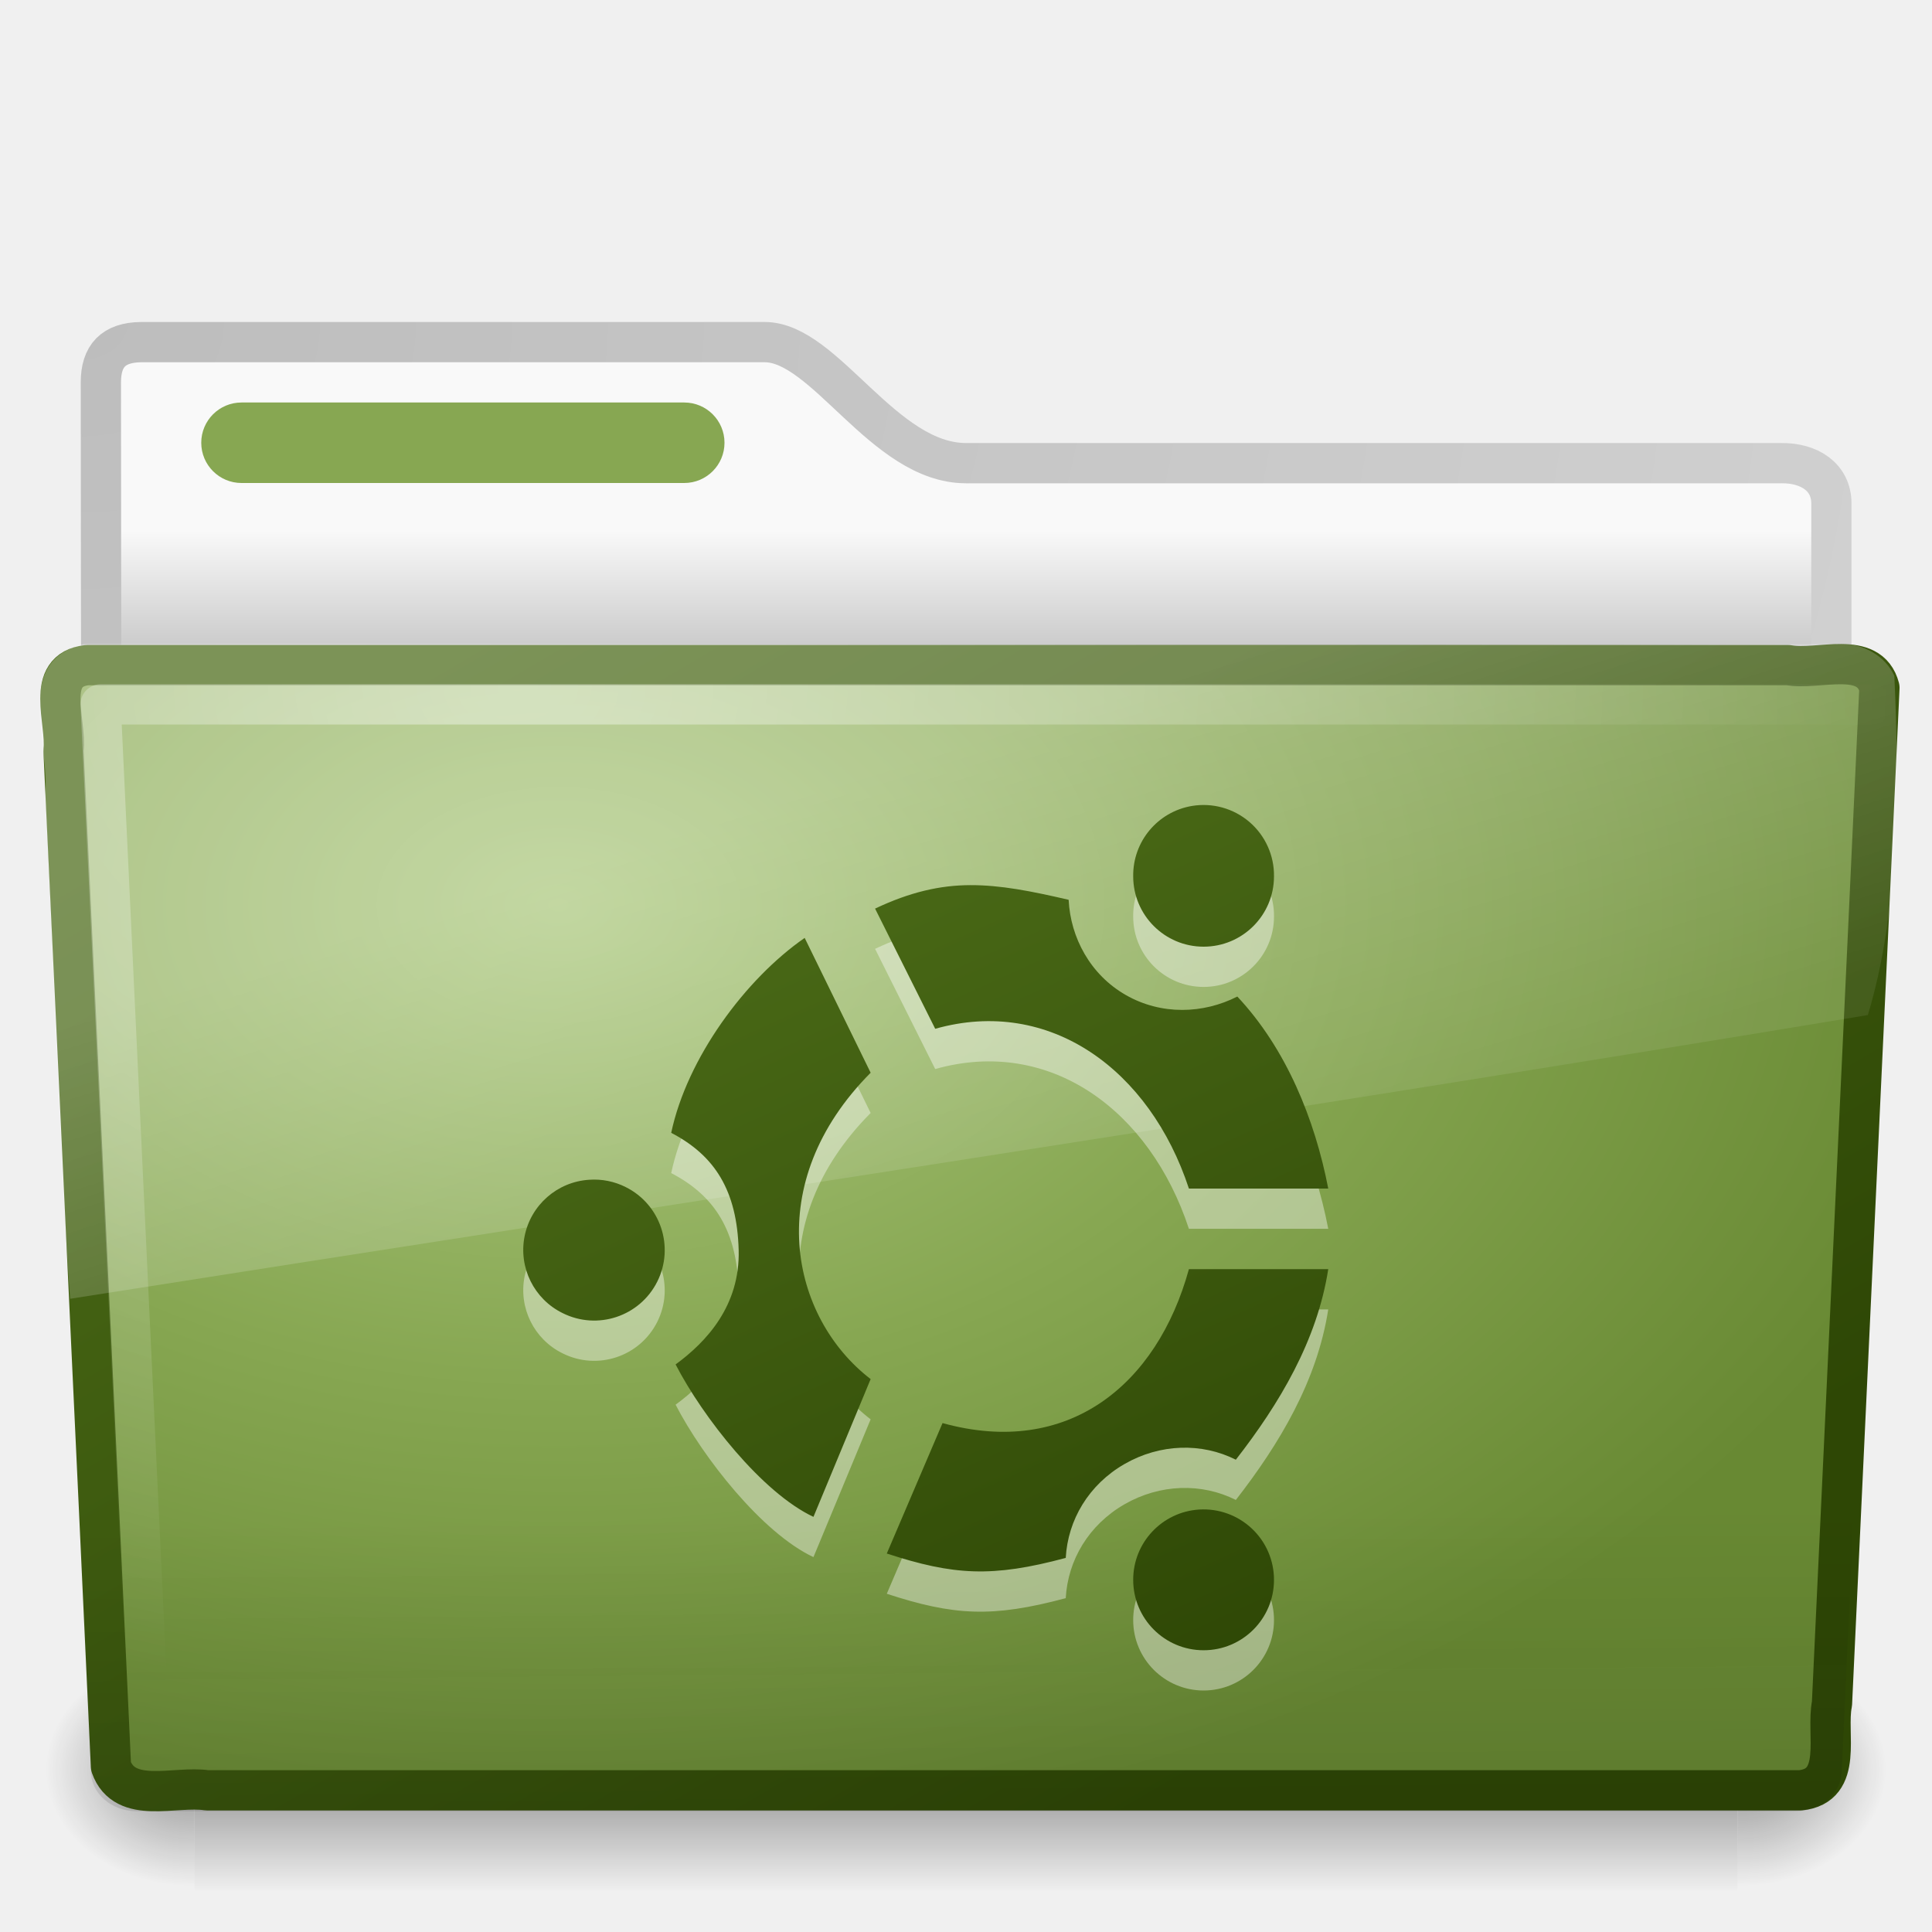
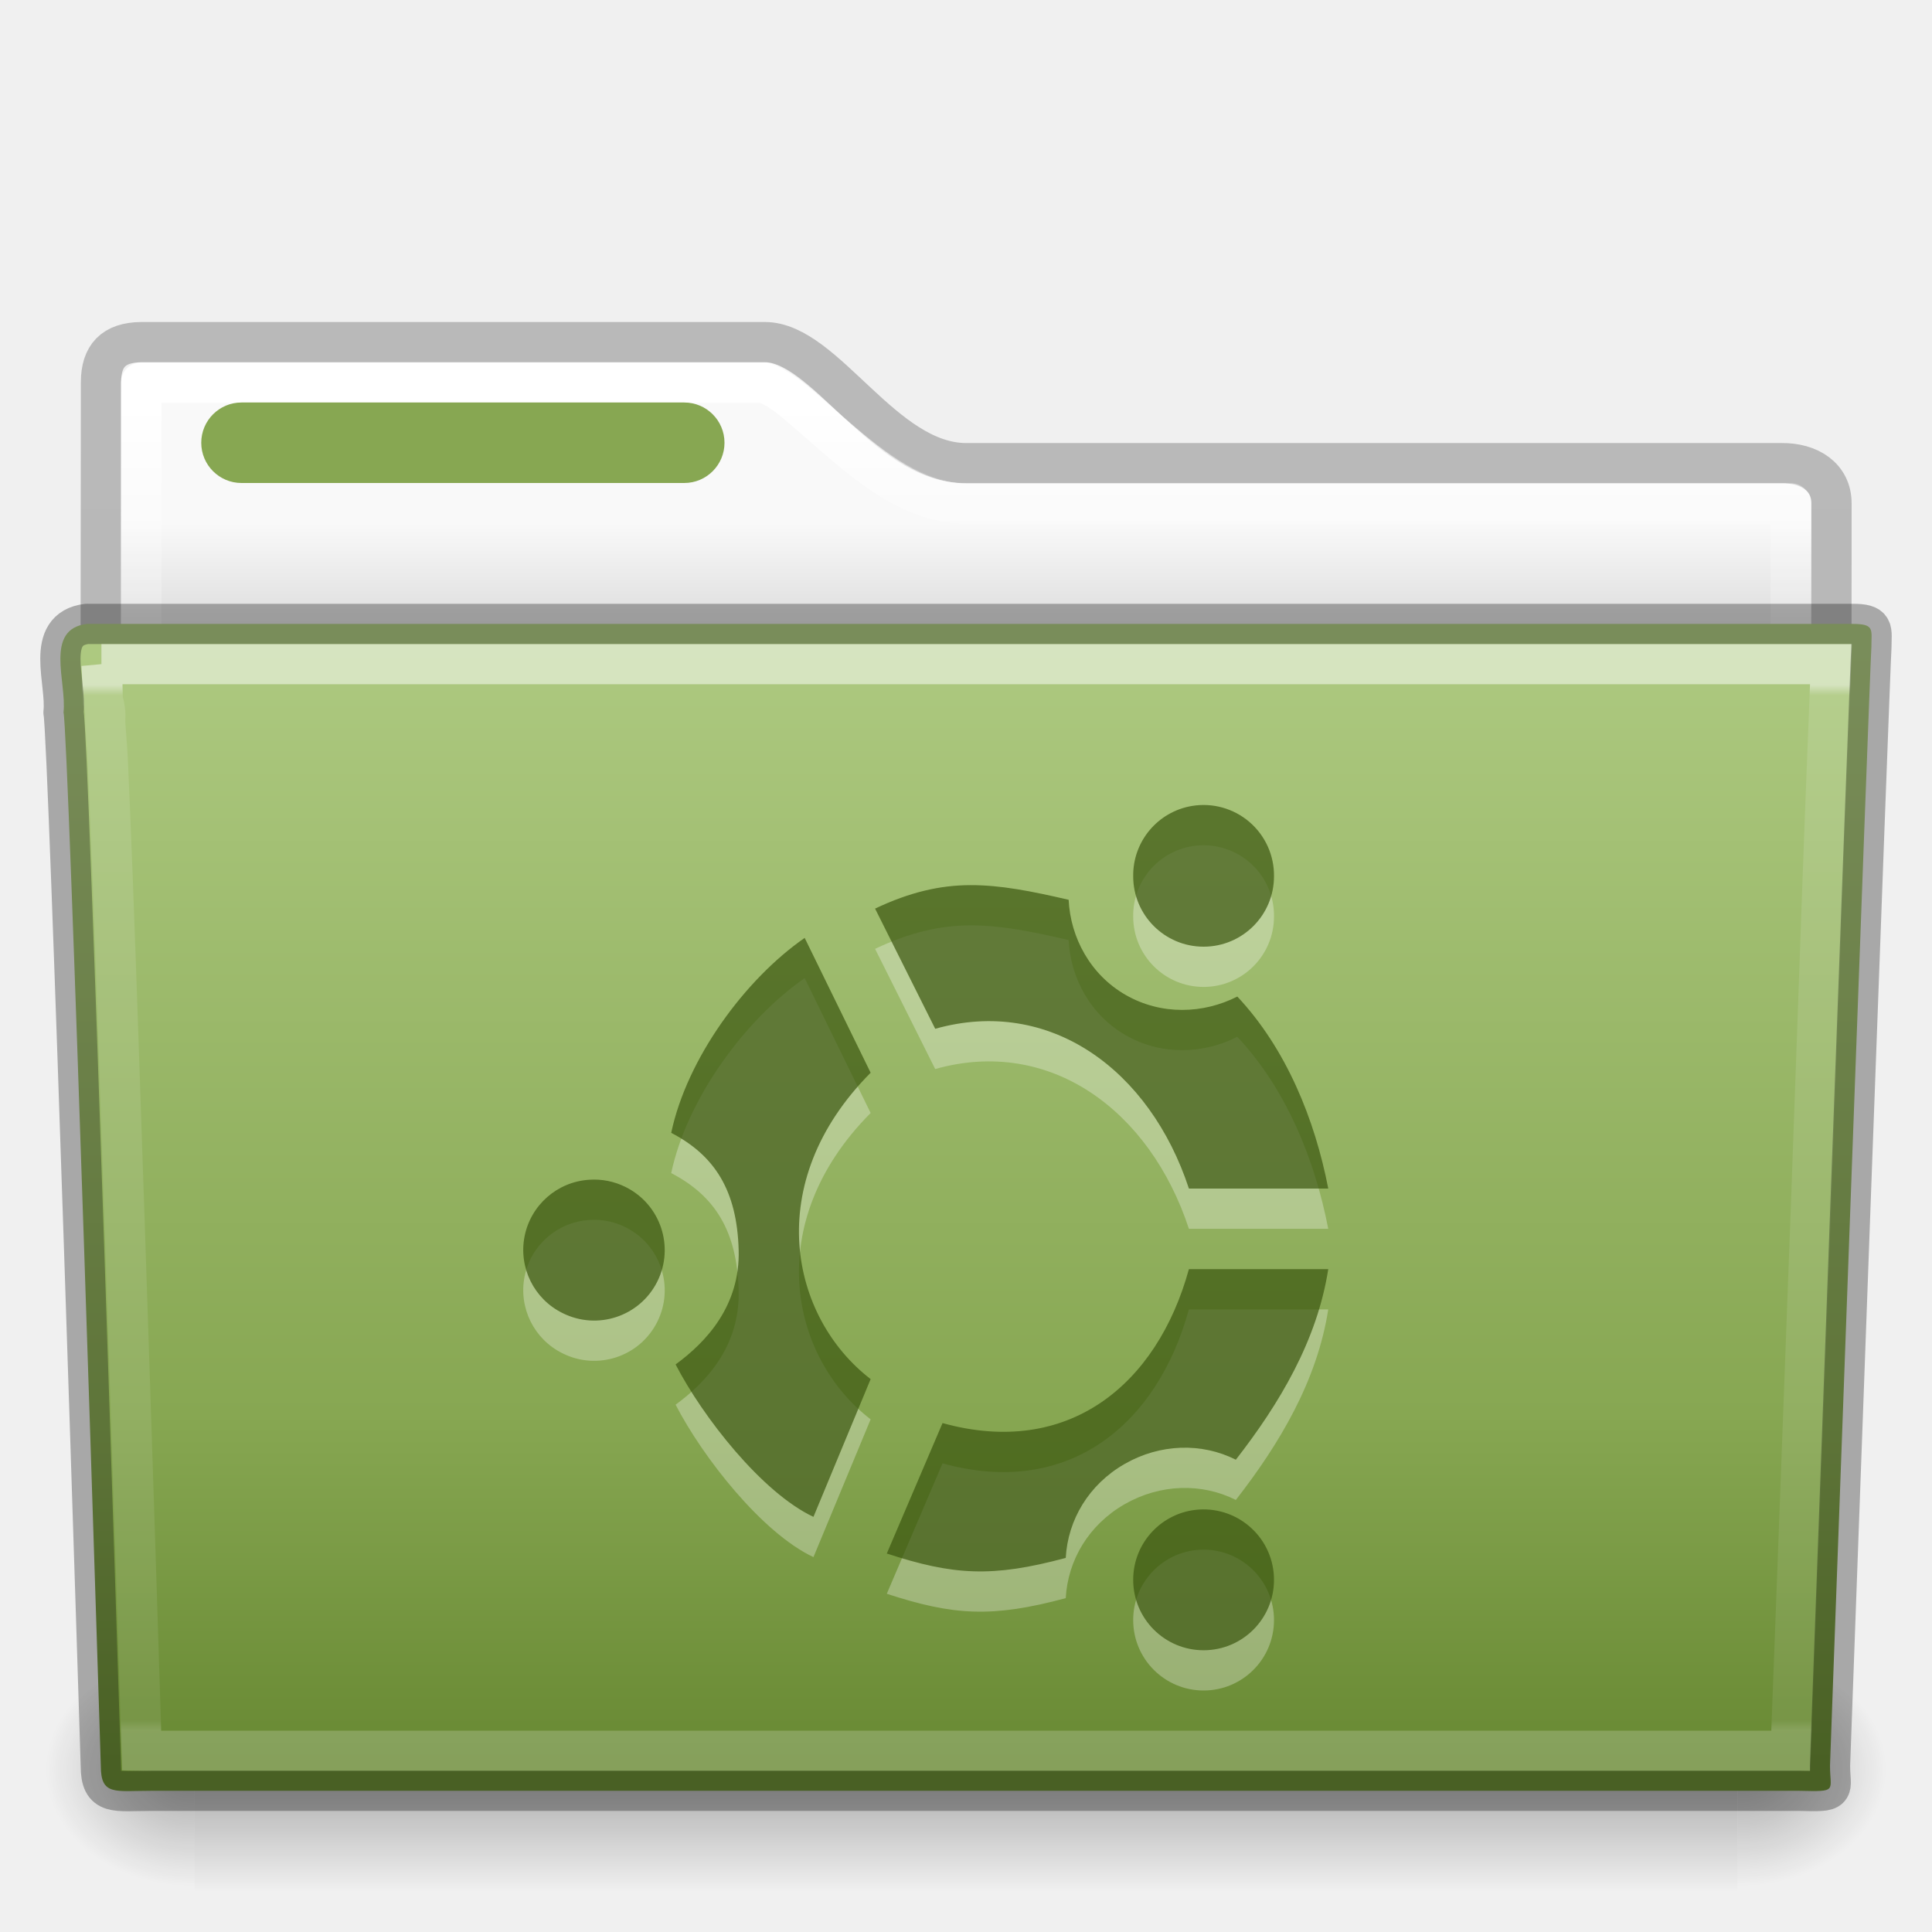
- <svg xmlns="http://www.w3.org/2000/svg" xmlns:xlink="http://www.w3.org/1999/xlink" id="svg3602" height="48" width="48" version="1.0">
-   <defs id="defs3604">
-     <radialGradient id="radialGradient2810" gradientUnits="userSpaceOnUse" cy="5.017" cx="3" gradientTransform="matrix(-1.2749e-8 1.7143 -2.1593 -1.46e-8 12.809 2.857)" r="21">
-       <stop id="stop3486" style="stop-color:#bdbdbd" offset="0" />
-       <stop id="stop3488" style="stop-color:#d0d0d0" offset="1" />
+ <svg xmlns="http://www.w3.org/2000/svg" xmlns:xlink="http://www.w3.org/1999/xlink" id="svg18157" height="48" width="48" version="1.1">
+   <defs id="defs18159">
+     <linearGradient id="linearGradient4673">
+       <stop id="stop4675" style="stop-color:#ffffff;stop-opacity:1" offset="0" />
+       <stop id="stop4677" style="stop-color:#ffffff;stop-opacity:0.235" offset="0.1" />
+       <stop id="stop4679" style="stop-color:#ffffff;stop-opacity:0.157" offset="0.99" />
+       <stop id="stop4681" style="stop-color:#ffffff;stop-opacity:0.392" offset="1" />
+     </linearGradient>
+     <linearGradient gradientTransform="matrix(0.8918903,0,0,1.098654,3.142773,3.887208)" gradientUnits="userSpaceOnUse" xlink:href="#linearGradient3454-2-5-0-3" id="linearGradient12489" y2="35.582" x2="42.471" y1="11.953" x1="42.471" />
+     <linearGradient id="linearGradient3454-2-5-0-3">
+       <stop offset="0" style="stop-color:#ffffff;stop-opacity:1" id="stop3456-4-9-38-1" />
+       <stop offset="0.01" style="stop-color:#ffffff;stop-opacity:0.235" id="stop3458-39-80-3-5" />
+       <stop offset="0.99" style="stop-color:#ffffff;stop-opacity:0.157" id="stop3460-7-0-2-4" />
+       <stop offset="1" style="stop-color:#ffffff;stop-opacity:0.392" id="stop3462-0-9-8-7" />
+     </linearGradient>
+     <linearGradient gradientTransform="matrix(1,0,0,1.035714,2.0849371e-6,-1.58909)" gradientUnits="userSpaceOnUse" xlink:href="#radialGradient2444" id="linearGradient12481" y2="43.761" x2="35.793" y1="17.118" x1="35.793" />
+     <radialGradient gradientTransform="matrix(-0.03079083,0,0,0.02470588,23.38975,31.94164)" gradientUnits="userSpaceOnUse" xlink:href="#linearGradient5060-820-91-9-0" id="radialGradient12475" fy="486.648" fx="605.714" r="117.143" cy="486.648" cx="605.714" />
+     <linearGradient id="linearGradient5060-820-91-9-0">
+       <stop offset="0" style="stop-color:#000000;stop-opacity:1" id="stop2681-778-5-1" />
+       <stop offset="1" style="stop-color:#000000;stop-opacity:0" id="stop2683-2-86-2" />
+     </linearGradient>
+     <radialGradient gradientTransform="matrix(0.03079083,0,0,0.02470588,24.61025,31.94164)" gradientUnits="userSpaceOnUse" xlink:href="#linearGradient5060-179-37-4-0" id="radialGradient12471" fy="486.648" fx="605.714" r="117.143" cy="486.648" cx="605.714" />
+     <linearGradient id="linearGradient5060-179-37-4-0">
+       <stop offset="0" style="stop-color:#000000;stop-opacity:1" id="stop2675-91-9-2" />
+       <stop offset="1" style="stop-color:#000000;stop-opacity:0" id="stop2677-09-0-9" />
+     </linearGradient>
+     <linearGradient gradientTransform="matrix(0.07938856,0,0,0.02470588,-4.693288,31.94164)" gradientUnits="userSpaceOnUse" xlink:href="#linearGradient5048-585-73-1-5" id="linearGradient12467" y2="609.505" x2="302.857" y1="366.648" x1="302.857" />
+     <linearGradient id="linearGradient5048-585-73-1-5">
+       <stop offset="0" style="stop-color:#000000;stop-opacity:0" id="stop2667-99-4-6" />
+       <stop offset="0.5" style="stop-color:#000000;stop-opacity:1" id="stop2669-5-9-4" />
+       <stop offset="1" style="stop-color:#000000;stop-opacity:0" id="stop2671-56-4-2" />
+     </linearGradient>
+     <linearGradient gradientTransform="matrix(0.8918903,0,0,1.058028,-45.79307,5.3536)" gradientUnits="userSpaceOnUse" xlink:href="#linearGradient4673" id="linearGradient12463" y2="32.746" x2="68.876" y1="4.392" x1="68.876" />
+     <linearGradient id="linearGradient4646-7-4-3">
+       <stop offset="0" style="stop-color:#f9f9f9;stop-opacity:1" id="stop4648-8-0-3" />
+       <stop offset="1" style="stop-color:#d8d8d8;stop-opacity:1" id="stop4650-1-7-3" />
+     </linearGradient>
+     <linearGradient id="linearGradient3104-8-8-97-4-6-11-5-5">
+       <stop offset="0" style="stop-color:#000000;stop-opacity:0.322" id="stop3106-5-4-3-5-0-2-1-0" />
+       <stop offset="1" style="stop-color:#000000;stop-opacity:0.278" id="stop3108-4-3-7-8-2-0-7-9" />
+     </linearGradient>
+     <radialGradient r="23.097" gradientTransform="matrix(1.5647,-9.5143e-8,6.1772e-8,1.0159,-59.14917,8.1461)" cx="63.969" cy="14.113" gradientUnits="userSpaceOnUse" id="radialGradient2444">
+       <stop offset="0" style="stop-color:#ADC980" id="stop3618" />
+       <stop offset="0.688" style="stop-color:#87A752" id="stop3270" />
+       <stop offset="1" style="stop-color:#688933" id="stop3620" />
    </radialGradient>
-     <linearGradient id="linearGradient2808" y2="16.19" gradientUnits="userSpaceOnUse" x2="62.989" gradientTransform="translate(-50.941)" y1="13.183" x1="62.989">
-       <stop id="stop6406" style="stop-color:#f9f9f9" offset="0" />
-       <stop id="stop6408" style="stop-color:#c9c9c9" offset="1" />
-     </linearGradient>
-     <radialGradient id="radialGradient7600-312" gradientUnits="userSpaceOnUse" cy="486.65" cx="605.71" gradientTransform="matrix(-.03213 0 0 .037059 23.363 25.412)" r="117.14">
-       <stop id="stop2681" offset="0" />
-       <stop id="stop2683" style="stop-opacity:0" offset="1" />
-     </radialGradient>
-     <radialGradient id="radialGradient7598-526" gradientUnits="userSpaceOnUse" cy="486.65" cx="605.71" gradientTransform="matrix(.03213 0 0 .037059 24.637 25.412)" r="117.14">
-       <stop id="stop2675" offset="0" />
-       <stop id="stop2677" style="stop-opacity:0" offset="1" />
-     </radialGradient>
-     <linearGradient id="linearGradient7596-975" y2="609.51" gradientUnits="userSpaceOnUse" x2="302.86" gradientTransform="matrix(.08284 0 0 .037059 -5.9408 25.412)" y1="366.65" x1="302.86">
-       <stop id="stop2667" style="stop-opacity:0" offset="0" />
-       <stop id="stop2669" offset=".5" />
-       <stop id="stop2671" style="stop-opacity:0" offset="1" />
-     </linearGradient>
-     <linearGradient id="linearGradient2801" y2="15.944" xlink:href="#linearGradient3390-178-986-453" gradientUnits="userSpaceOnUse" x2="65.34" gradientTransform="translate(-53.765 -.11419)" y1="45.114" x1="82.453" />
-     <radialGradient id="radialGradient2799" gradientUnits="userSpaceOnUse" cy="14.113" cx="63.969" gradientTransform="matrix(1.5647 -9.5143e-8 6.1772e-8 1.0159 -86.213 8.1461)" r="23.097">
-       <stop id="stop3618" style="stop-color:#ADC980" offset="0" />
-       <stop id="stop3270" style="stop-color:#87A752" offset=".5" />
-       <stop id="stop3620" style="stop-color:#688933" offset="1" />
-     </radialGradient>
-     <linearGradient id="linearGradient2796" y2="36.658" gradientUnits="userSpaceOnUse" x2="22.809" gradientTransform="matrix(1.1447 0 0 .99775 -3.4661 1.0988)" y1="49.629" x1="22.935">
-       <stop id="stop2661" style="stop-color:#0a0a0a;stop-opacity:.498" offset="0" />
-       <stop id="stop2663" style="stop-color:#0a0a0a;stop-opacity:0" offset="1" />
-     </linearGradient>
-     <radialGradient id="radialGradient2793" gradientUnits="userSpaceOnUse" cy="8.302" cx="7.265" gradientTransform="matrix(0 1.208 -1.6272 0 26.372 8.2665)" r="20.98">
-       <stop id="stop2693" style="stop-color:#fff;stop-opacity:0.4" offset="0" />
-       <stop id="stop2695" style="stop-color:#fff;stop-opacity:0" offset="1" />
-     </radialGradient>
-     <linearGradient id="linearGradient2790" y2="33.955" gradientUnits="userSpaceOnUse" x2="15.215" y1="22.292" x1="11.566">
-       <stop id="stop2687" style="stop-color:#fff;stop-opacity:.275" offset="0" />
-       <stop id="stop2689" style="stop-color:#fff;stop-opacity:.078" offset="1" />
-     </linearGradient>
-     <linearGradient id="linearGradient3390-178-986-453">
-       <stop id="stop3624" style="stop-color:#2E4705" offset="0" />
-       <stop id="stop3626" style="stop-color:#4A6A17" offset="1" />
-     </linearGradient>
-     <linearGradient id="linearGradient3588" y2="23.614" xlink:href="#linearGradient3390-178-986-453" gradientUnits="userSpaceOnUse" x2="14.265" y1="44.916" x1="23.964" />
+     <linearGradient gradientTransform="translate(-50.93955,0)" gradientUnits="userSpaceOnUse" xlink:href="#linearGradient4646-7-4-3" id="linearGradient12459-6" y2="16" x2="62.989" y1="13" x1="62.989" />
+     <linearGradient y2="3.634" x2="-51.786" y1="53.514" x1="-51.786" gradientTransform="matrix(0.8074983,0,0,0.833744,57.9662,-0.0698403)" gradientUnits="userSpaceOnUse" id="linearGradient4572" xlink:href="#linearGradient3104-8-8-97-4-6-11-5-5" />
  </defs>
-   <g id="layer1">
-     <path id="path3468" style="stroke-linejoin:round;stroke:url(#radialGradient2810);stroke-linecap:round;fill:url(#linearGradient2808)" d="m3.506 8.5c-0.69 0.008-1 0.342-1 1 0 5.514 0.026 9.74-0.006 14.75 1.435 0 43-3.699 43-5.292v-6.451c0-0.658-0.554-1.008-1.244-1h-20.256c-2.047 0-3.499-3.007-5-3.007h-15.494 0z" />
-     <g id="g7591" style="opacity:.4" transform="matrix(.95833 0 0 .66667 1 15)">
-       <rect id="rect4173" style="fill:url(#linearGradient7596-975)" height="9" width="40" y="39" x="4" />
-       <path id="path5058" style="fill:url(#radialGradient7598-526)" d="m44 39v9c1.655 0.017 4-2.017 4-4.501s-1.846-4.499-4-4.499z" />
-       <path id="path5018" style="fill:url(#radialGradient7600-312)" d="m4 39v9c-1.655 0.017-4-2.017-4-4.501s1.846-4.499 4-4.499z" />
-     </g>
-     <path id="path3388" style="stroke-linejoin:round;stroke:url(#linearGradient2801);stroke-linecap:round;fill:url(#radialGradient2799)" d="m2.163 16.525c-1.073 0.124-0.5 1.402-0.585 2.121 0.393 8.47 0.789 16.77 1.179 25.24 0.342 0.966 1.594 0.471 2.388 0.594h39.58c1.09-0.107 0.637-1.408 0.79-2.153 0.393-8.47 0.789-16.769 1.179-25.239-0.251-0.955-1.519-0.424-2.263-0.563h-42.268-0z" />
-     <path id="path6127" style="opacity:.4;fill:url(#linearGradient2796)" d="m2.058 16.065l43.897 0.001c0.634 0 1.045 0.444 1.045 0.997l-1.244 26.939c0 0.553-0.511 0.998-1.145 0.998h-41.209c-0.634 0-1.145-0.445-1.145-0.998l-1.244-26.939c0-0.553 0.411-0.998 1.045-0.998z" />
-     <path id="path2435" style="stroke-linejoin:round;stroke:url(#radialGradient2793);stroke-linecap:round;fill:none" d="m46.5 17.5h-44l1.156 24.531" />
-     <path id="path3455" style="fill:url(#linearGradient2790)" d="m45.75 16c-14.55 0.073-29.105-0.021-43.656 0-1.807 0.411-0.835 2.467-0.973 3.772 0.222 4.163 0.323 8.344 0.621 12.496 15-2.362 29.926-4.607 44.664-7.049 0.781-2.587 0.788-5.671 0.658-8.429-0.23-0.505-0.787-0.801-1.314-0.79z" />
-     <rect id="rect3562" style="display:block;fill:#87A752" rx="1" ry="1" height="2" width="13" y="10" x="5" />
-     <path id="path2812" style="opacity:.4;fill-rule:evenodd;fill:#fff" d="m29.611 21.024c-0.85 0.144-1.469 0.886-1.457 1.748 0 0.966 0.783 1.748 1.749 1.748s1.749-0.782 1.749-1.748c0.007-0.518-0.217-1.014-0.611-1.351-0.394-0.338-0.918-0.483-1.43-0.397zm-5.502 1.967c-0.755 0.002-1.503 0.173-2.368 0.583l1.494 2.986c2.848-0.804 5.334 1.022 6.303 3.969h3.462c-0.333-1.721-1.045-3.476-2.259-4.77-0.848 0.432-1.888 0.466-2.769-0.037s-1.376-1.425-1.422-2.367c-0.934-0.216-1.686-0.366-2.441-0.364zm-4.117 1.311c-1.475 1.022-2.924 2.989-3.316 4.843 1.088 0.566 1.636 1.44 1.676 2.913 0.037 1.384-0.804 2.283-1.567 2.841 0.676 1.309 2.148 3.187 3.425 3.787l1.421-3.423c-1.995-1.532-2.727-4.867 0-7.611l-1.639-3.35zm-5.357 6.009c-0.791 0.051-1.448 0.628-1.602 1.405-0.153 0.777 0.235 1.56 0.946 1.908 0.866 0.433 1.918 0.082 2.351-0.783 0.432-0.864 0.082-1.916-0.784-2.348-0.281-0.142-0.596-0.205-0.911-0.182zm14.903 2.221c-0.792 2.881-3.005 4.689-6.121 3.824l-1.385 3.241c1.659 0.541 2.614 0.601 4.446 0.109 0.052-0.944 0.571-1.82 1.457-2.331 0.887-0.511 1.925-0.535 2.769-0.109 1.083-1.392 2.02-2.958 2.296-4.734h-3.462zm0.255 5.972c-0.923 0.058-1.641 0.824-1.639 1.748 0 0.965 0.783 1.748 1.749 1.748s1.749-0.783 1.749-1.748c0.001-0.483-0.198-0.945-0.551-1.276-0.352-0.331-0.825-0.502-1.308-0.472z" />
-     <path id="path19" style="fill-rule:evenodd;fill:url(#linearGradient3588)" d="m29.611 20.024c-0.85 0.144-1.469 0.886-1.457 1.748 0 0.966 0.783 1.748 1.749 1.748s1.749-0.782 1.749-1.748c0.007-0.518-0.217-1.014-0.611-1.351-0.394-0.338-0.918-0.483-1.43-0.397zm-5.502 1.967c-0.755 0.002-1.503 0.173-2.368 0.583l1.494 2.986c2.848-0.804 5.334 1.022 6.303 3.969h3.462c-0.333-1.721-1.045-3.476-2.259-4.77-0.848 0.432-1.888 0.466-2.769-0.037s-1.376-1.425-1.422-2.367c-0.934-0.216-1.686-0.366-2.441-0.364zm-4.117 1.311c-1.475 1.022-2.924 2.989-3.316 4.843 1.088 0.566 1.636 1.44 1.676 2.913 0.037 1.384-0.804 2.283-1.567 2.841 0.676 1.309 2.148 3.187 3.425 3.787l1.421-3.423c-1.995-1.532-2.727-4.867 0-7.611l-1.639-3.35zm-5.357 6.009c-0.791 0.051-1.448 0.628-1.602 1.405-0.153 0.777 0.235 1.56 0.946 1.908 0.866 0.433 1.918 0.082 2.351-0.783 0.432-0.864 0.082-1.916-0.784-2.348-0.281-0.142-0.596-0.205-0.911-0.182zm14.903 2.221c-0.792 2.881-3.005 4.689-6.121 3.824l-1.385 3.241c1.659 0.541 2.614 0.601 4.446 0.109 0.052-0.944 0.571-1.82 1.457-2.331 0.887-0.511 1.925-0.535 2.769-0.109 1.083-1.392 2.02-2.958 2.296-4.734h-3.462zm0.255 5.972c-0.923 0.058-1.641 0.824-1.639 1.748 0 0.965 0.783 1.748 1.749 1.748s1.749-0.783 1.749-1.748c0.001-0.483-0.198-0.945-0.551-1.276-0.352-0.331-0.825-0.502-1.308-0.472z" />
-   </g>
+   <path id="rect4574" d="M 3.5,9 C 3.223,9 3,9.223 3,9.5 l 0,8 C 3,17.777 3.223,18 3.5,18 l 41,0 c 0.277,0 0.5,-0.223 0.5,-0.5 l 0,-5 C 45,12.223 44.777,12 44.5,12 L 24,12 C 22,12 20,9 19,9 Z" style="color:#000000;clip-rule:nonzero;display:inline;overflow:visible;visibility:visible;opacity:1;isolation:auto;mix-blend-mode:normal;color-interpolation:sRGB;color-interpolation-filters:linearRGB;solid-color:#000000;solid-opacity:1;fill:url(#linearGradient12459-6);fill-opacity:1;fill-rule:nonzero;stroke:none;stroke-width:1;stroke-linecap:butt;stroke-linejoin:miter;stroke-miterlimit:4;stroke-dasharray:none;stroke-dashoffset:0;stroke-opacity:1;marker:none;color-rendering:auto;image-rendering:auto;shape-rendering:auto;text-rendering:auto;enable-background:accumulate;filter-blend-mode:normal;filter-gaussianBlur-deviation:0" />
+   <path id="path3468-2" style="color:#000000;clip-rule:nonzero;display:inline;overflow:visible;visibility:visible;opacity:0.8;isolation:auto;mix-blend-mode:normal;color-interpolation:sRGB;color-interpolation-filters:linearRGB;solid-color:#000000;solid-opacity:1;fill:none;fill-opacity:1;fill-rule:nonzero;stroke:url(#linearGradient4572);stroke-width:1;stroke-linecap:butt;stroke-linejoin:miter;stroke-miterlimit:4;stroke-dasharray:none;stroke-dashoffset:0;stroke-opacity:1;marker:none;color-rendering:auto;image-rendering:auto;shape-rendering:auto;text-rendering:auto;enable-background:accumulate" d="m 3.509,8.5 c -0.69,0.008 -1,0.342 -1,1 l -0.009,9 43,0 0.003,-5.993 c 3.53e-4,-0.658 -0.554,-1.008 -1.244,-1 l -20.256,0 c -2.047,0 -3.499,-3.007 -5,-3.007 z" />
+   <path id="rect4251-9-21-7" d="m 3.51,9.51 0,7.98 40.98,0 0,-4.98 -20.49,0 c -1.255,0 -2.314,-0.855 -3.207,-1.621 C 20.346,10.506 19.94,10.132 19.607,9.871 19.274,9.611 18.995,9.51 19,9.51 Z" style="color:#000000;display:inline;overflow:visible;visibility:visible;fill:none;stroke:url(#linearGradient12463);stroke-width:1;stroke-linecap:round;stroke-linejoin:round;stroke-miterlimit:4;stroke-dasharray:none;stroke-dashoffset:0;stroke-opacity:1;marker:none;enable-background:accumulate" />
+   <rect width="38.333" height="6" x="4.833" y="41" id="rect4173-8-8" style="display:inline;overflow:visible;visibility:visible;opacity:0.3;fill:url(#linearGradient12467);fill-opacity:1;fill-rule:nonzero;stroke:none;stroke-width:1;marker:none" />
+   <path d="m 43.167,41 c 0,0 0,6 0,6 1.586,0.011 3.833,-1.344 3.833,-3 0,-1.656 -1.769,-2.999 -3.833,-2.999 z" id="path5058-9-0" style="display:inline;overflow:visible;visibility:visible;opacity:0.3;fill:url(#radialGradient12471);fill-opacity:1;fill-rule:nonzero;stroke:none;stroke-width:1;marker:none" />
+   <path d="m 4.833,41 c 0,0 0,6 0,6 -1.586,0.011 -3.833,-1.344 -3.833,-3 0,-1.656 1.769,-2.999 3.833,-2.999 z" id="path5018-6-6" style="display:inline;overflow:visible;visibility:visible;opacity:0.3;fill:url(#radialGradient12475);fill-opacity:1;fill-rule:nonzero;stroke:none;stroke-width:1;marker:none" />
+   <path d="m 2.163,15.5 c -1.072,0.128 -0.5,1.454 -0.585,2.2 0.124,0.482 0.927,26.176 0.927,26.176 0,0.741 0.352,0.616 1.243,0.616 13.189,0 27.773,0 40.961,0 0.96,0.023 0.757,0.012 0.757,-0.627 0,0 0.993,-27.354 1.028,-27.781 0,-0.449 0.09,-0.583 -0.473,-0.583 -14.084,0 -29.775,0 -43.859,0 z" id="path3388-7-1" style="fill:url(#linearGradient12481);fill-opacity:1;stroke:none" />
+   <path d="m 2.522,16.5 c 0.017,0.183 0.022,0.538 0.031,0.909 0.023,0.09 0.026,0.062 0.031,0.097 0.011,0.069 0.027,0.144 0.031,0.195 0.006,0.078 -0.007,0.18 0,0.292 0.013,0.225 0.045,0.53 0.062,0.909 0.034,0.756 0.078,1.774 0.125,3.018 0.094,2.487 0.203,5.769 0.312,9.021 0.212,6.309 0.395,12.188 0.406,12.558 0.123,0.004 0.071,0 0.25,0 l 40.719,0 c 0.012,-0.341 0.253,-6.673 0.5,-13.402 0.127,-3.454 0.245,-6.942 0.344,-9.573 0.049,-1.315 0.094,-2.421 0.125,-3.213 0.013,-0.341 0.022,-0.595 0.031,-0.811 l -42.969,0 z" id="path4587-3-5" style="color:#000000;display:inline;overflow:visible;visibility:visible;opacity:0.5;fill:none;stroke:url(#linearGradient12489);stroke-width:1;stroke-linecap:round;stroke-linejoin:miter;stroke-miterlimit:4;stroke-dasharray:none;stroke-dashoffset:0;stroke-opacity:1;marker:none;enable-background:accumulate" />
+   <path d="m 2.163,15.5 c -1.072,0.128 -0.5,1.454 -0.585,2.2 0.124,0.482 0.927,26.176 0.927,26.176 0,0.741 0.352,0.616 1.243,0.616 13.189,0 27.773,0 40.961,0 0.96,0.023 0.757,0.012 0.757,-0.627 0,0 0.993,-27.354 1.028,-27.781 0,-0.449 0.09,-0.583 -0.473,-0.583 -14.084,0 -29.775,0 -43.859,0 z" id="path3388-7-1-7" style="opacity:0.3;fill:none;stroke:#000000;stroke-width:1;stroke-linecap:round;stroke-linejoin:round;stroke-miterlimit:4;stroke-dashoffset:0;stroke-opacity:1" />
+   <rect id="rect3562" style="display:block;fill:#87a752" rx="1" ry="1" height="2" width="13" y="10" x="5" />
+   <path id="path2812" style="opacity:0.3;fill:#ffffff;fill-rule:evenodd" d="m 29.611,21.024 c -0.85,0.144 -1.469,0.886 -1.457,1.748 0,0.966 0.783,1.748 1.749,1.748 0.966,0 1.749,-0.782 1.749,-1.748 0.007,-0.518 -0.217,-1.014 -0.611,-1.351 -0.394,-0.338 -0.918,-0.483 -1.43,-0.397 z m -5.502,1.967 c -0.755,0.002 -1.503,0.173 -2.368,0.583 l 1.494,2.986 c 2.848,-0.804 5.334,1.022 6.303,3.969 l 3.462,0 c -0.333,-1.721 -1.045,-3.476 -2.259,-4.77 -0.848,0.432 -1.888,0.466 -2.769,-0.037 -0.881,-0.503 -1.376,-1.425 -1.422,-2.367 -0.934,-0.216 -1.686,-0.366 -2.441,-0.364 z m -4.117,1.311 c -1.475,1.022 -2.924,2.989 -3.316,4.843 1.088,0.566 1.636,1.44 1.676,2.913 0.037,1.384 -0.804,2.283 -1.567,2.841 0.676,1.309 2.148,3.187 3.425,3.787 l 1.421,-3.423 c -1.995,-1.532 -2.727,-4.867 0,-7.611 l -1.639,-3.35 z m -5.357,6.009 c -0.791,0.051 -1.448,0.628 -1.602,1.405 -0.153,0.777 0.235,1.56 0.946,1.908 0.866,0.433 1.918,0.082 2.351,-0.783 0.432,-0.864 0.082,-1.916 -0.784,-2.348 -0.281,-0.142 -0.596,-0.205 -0.911,-0.182 z m 14.903,2.221 c -0.792,2.881 -3.005,4.689 -6.121,3.824 l -1.385,3.241 c 1.659,0.541 2.614,0.601 4.446,0.109 0.052,-0.944 0.571,-1.82 1.457,-2.331 0.887,-0.511 1.925,-0.535 2.769,-0.109 1.083,-1.392 2.02,-2.958 2.296,-4.734 l -3.462,0 z m 0.255,5.972 c -0.923,0.058 -1.641,0.824 -1.639,1.748 0,0.965 0.783,1.748 1.749,1.748 0.966,0 1.749,-0.783 1.749,-1.748 10e-4,-0.483 -0.198,-0.945 -0.551,-1.276 -0.352,-0.331 -0.825,-0.502 -1.308,-0.472 z" />
+   <path id="path19" style="fill:#3b550e;fill-rule:nonzero;color:#000000;clip-rule:nonzero;display:inline;overflow:visible;visibility:visible;opacity:0.7;isolation:auto;mix-blend-mode:normal;color-interpolation:sRGB;color-interpolation-filters:linearRGB;solid-color:#000000;solid-opacity:1;fill-opacity:1;stroke:none;stroke-width:1.7;stroke-linecap:butt;stroke-linejoin:miter;stroke-miterlimit:4;stroke-dasharray:none;stroke-dashoffset:0;stroke-opacity:1;marker:none;filter-blend-mode:normal;filter-gaussianBlur-deviation:0;color-rendering:auto;image-rendering:auto;shape-rendering:auto;text-rendering:auto;enable-background:accumulate" d="m 29.611,20.024 c -0.85,0.144 -1.469,0.886 -1.457,1.748 0,0.966 0.783,1.748 1.749,1.748 0.966,0 1.749,-0.782 1.749,-1.748 0.007,-0.518 -0.217,-1.014 -0.611,-1.351 -0.394,-0.338 -0.918,-0.483 -1.43,-0.397 z m -5.502,1.967 c -0.755,0.002 -1.503,0.173 -2.368,0.583 l 1.494,2.986 c 2.848,-0.804 5.334,1.022 6.303,3.969 l 3.462,0 c -0.333,-1.721 -1.045,-3.476 -2.259,-4.77 -0.848,0.432 -1.888,0.466 -2.769,-0.037 -0.881,-0.503 -1.376,-1.425 -1.422,-2.367 -0.934,-0.216 -1.686,-0.366 -2.441,-0.364 z m -4.117,1.311 c -1.475,1.022 -2.924,2.989 -3.316,4.843 1.088,0.566 1.636,1.44 1.676,2.913 0.037,1.384 -0.804,2.283 -1.567,2.841 0.676,1.309 2.148,3.187 3.425,3.787 l 1.421,-3.423 c -1.995,-1.532 -2.727,-4.867 0,-7.611 l -1.639,-3.35 z m -5.357,6.009 c -0.791,0.051 -1.448,0.628 -1.602,1.405 -0.153,0.777 0.235,1.56 0.946,1.908 0.866,0.433 1.918,0.082 2.351,-0.783 0.432,-0.864 0.082,-1.916 -0.784,-2.348 -0.281,-0.142 -0.596,-0.205 -0.911,-0.182 z m 14.903,2.221 c -0.792,2.881 -3.005,4.689 -6.121,3.824 l -1.385,3.241 c 1.659,0.541 2.614,0.601 4.446,0.109 0.052,-0.944 0.571,-1.82 1.457,-2.331 0.887,-0.511 1.925,-0.535 2.769,-0.109 1.083,-1.392 2.02,-2.958 2.296,-4.734 l -3.462,0 z m 0.255,5.972 c -0.923,0.058 -1.641,0.824 -1.639,1.748 0,0.965 0.783,1.748 1.749,1.748 0.966,0 1.749,-0.783 1.749,-1.748 10e-4,-0.483 -0.198,-0.945 -0.551,-1.276 -0.352,-0.331 -0.825,-0.502 -1.308,-0.472 z" />
</svg>
